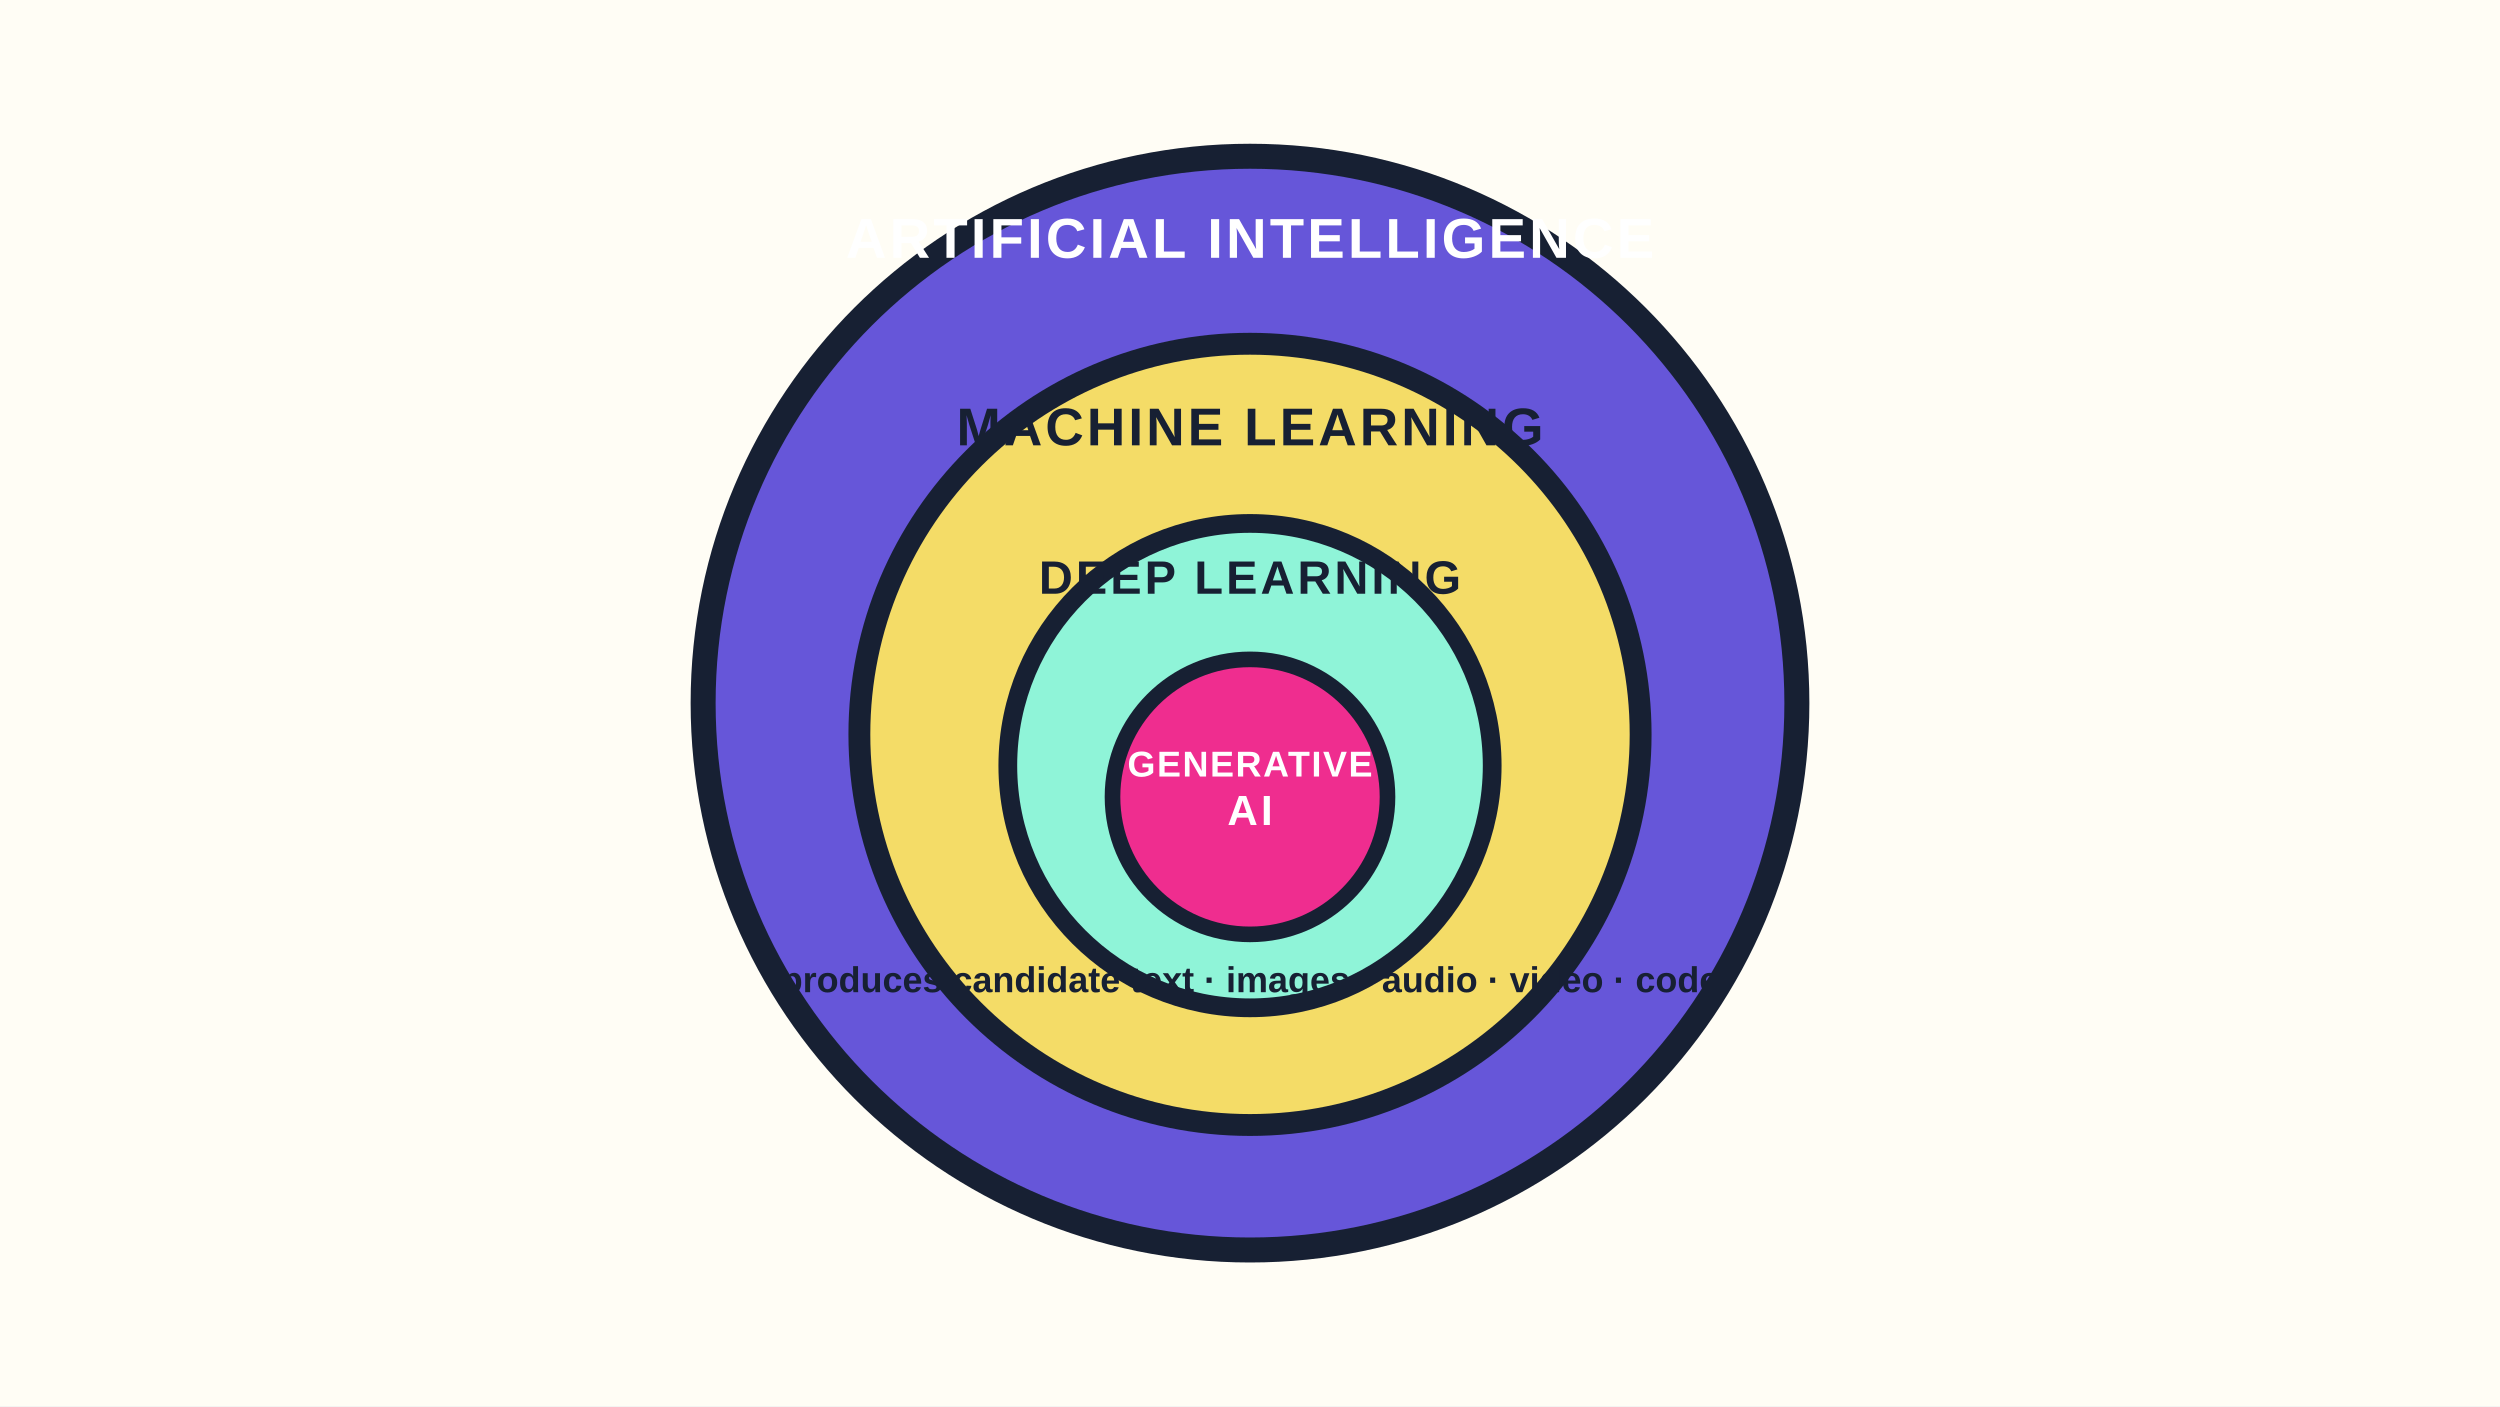
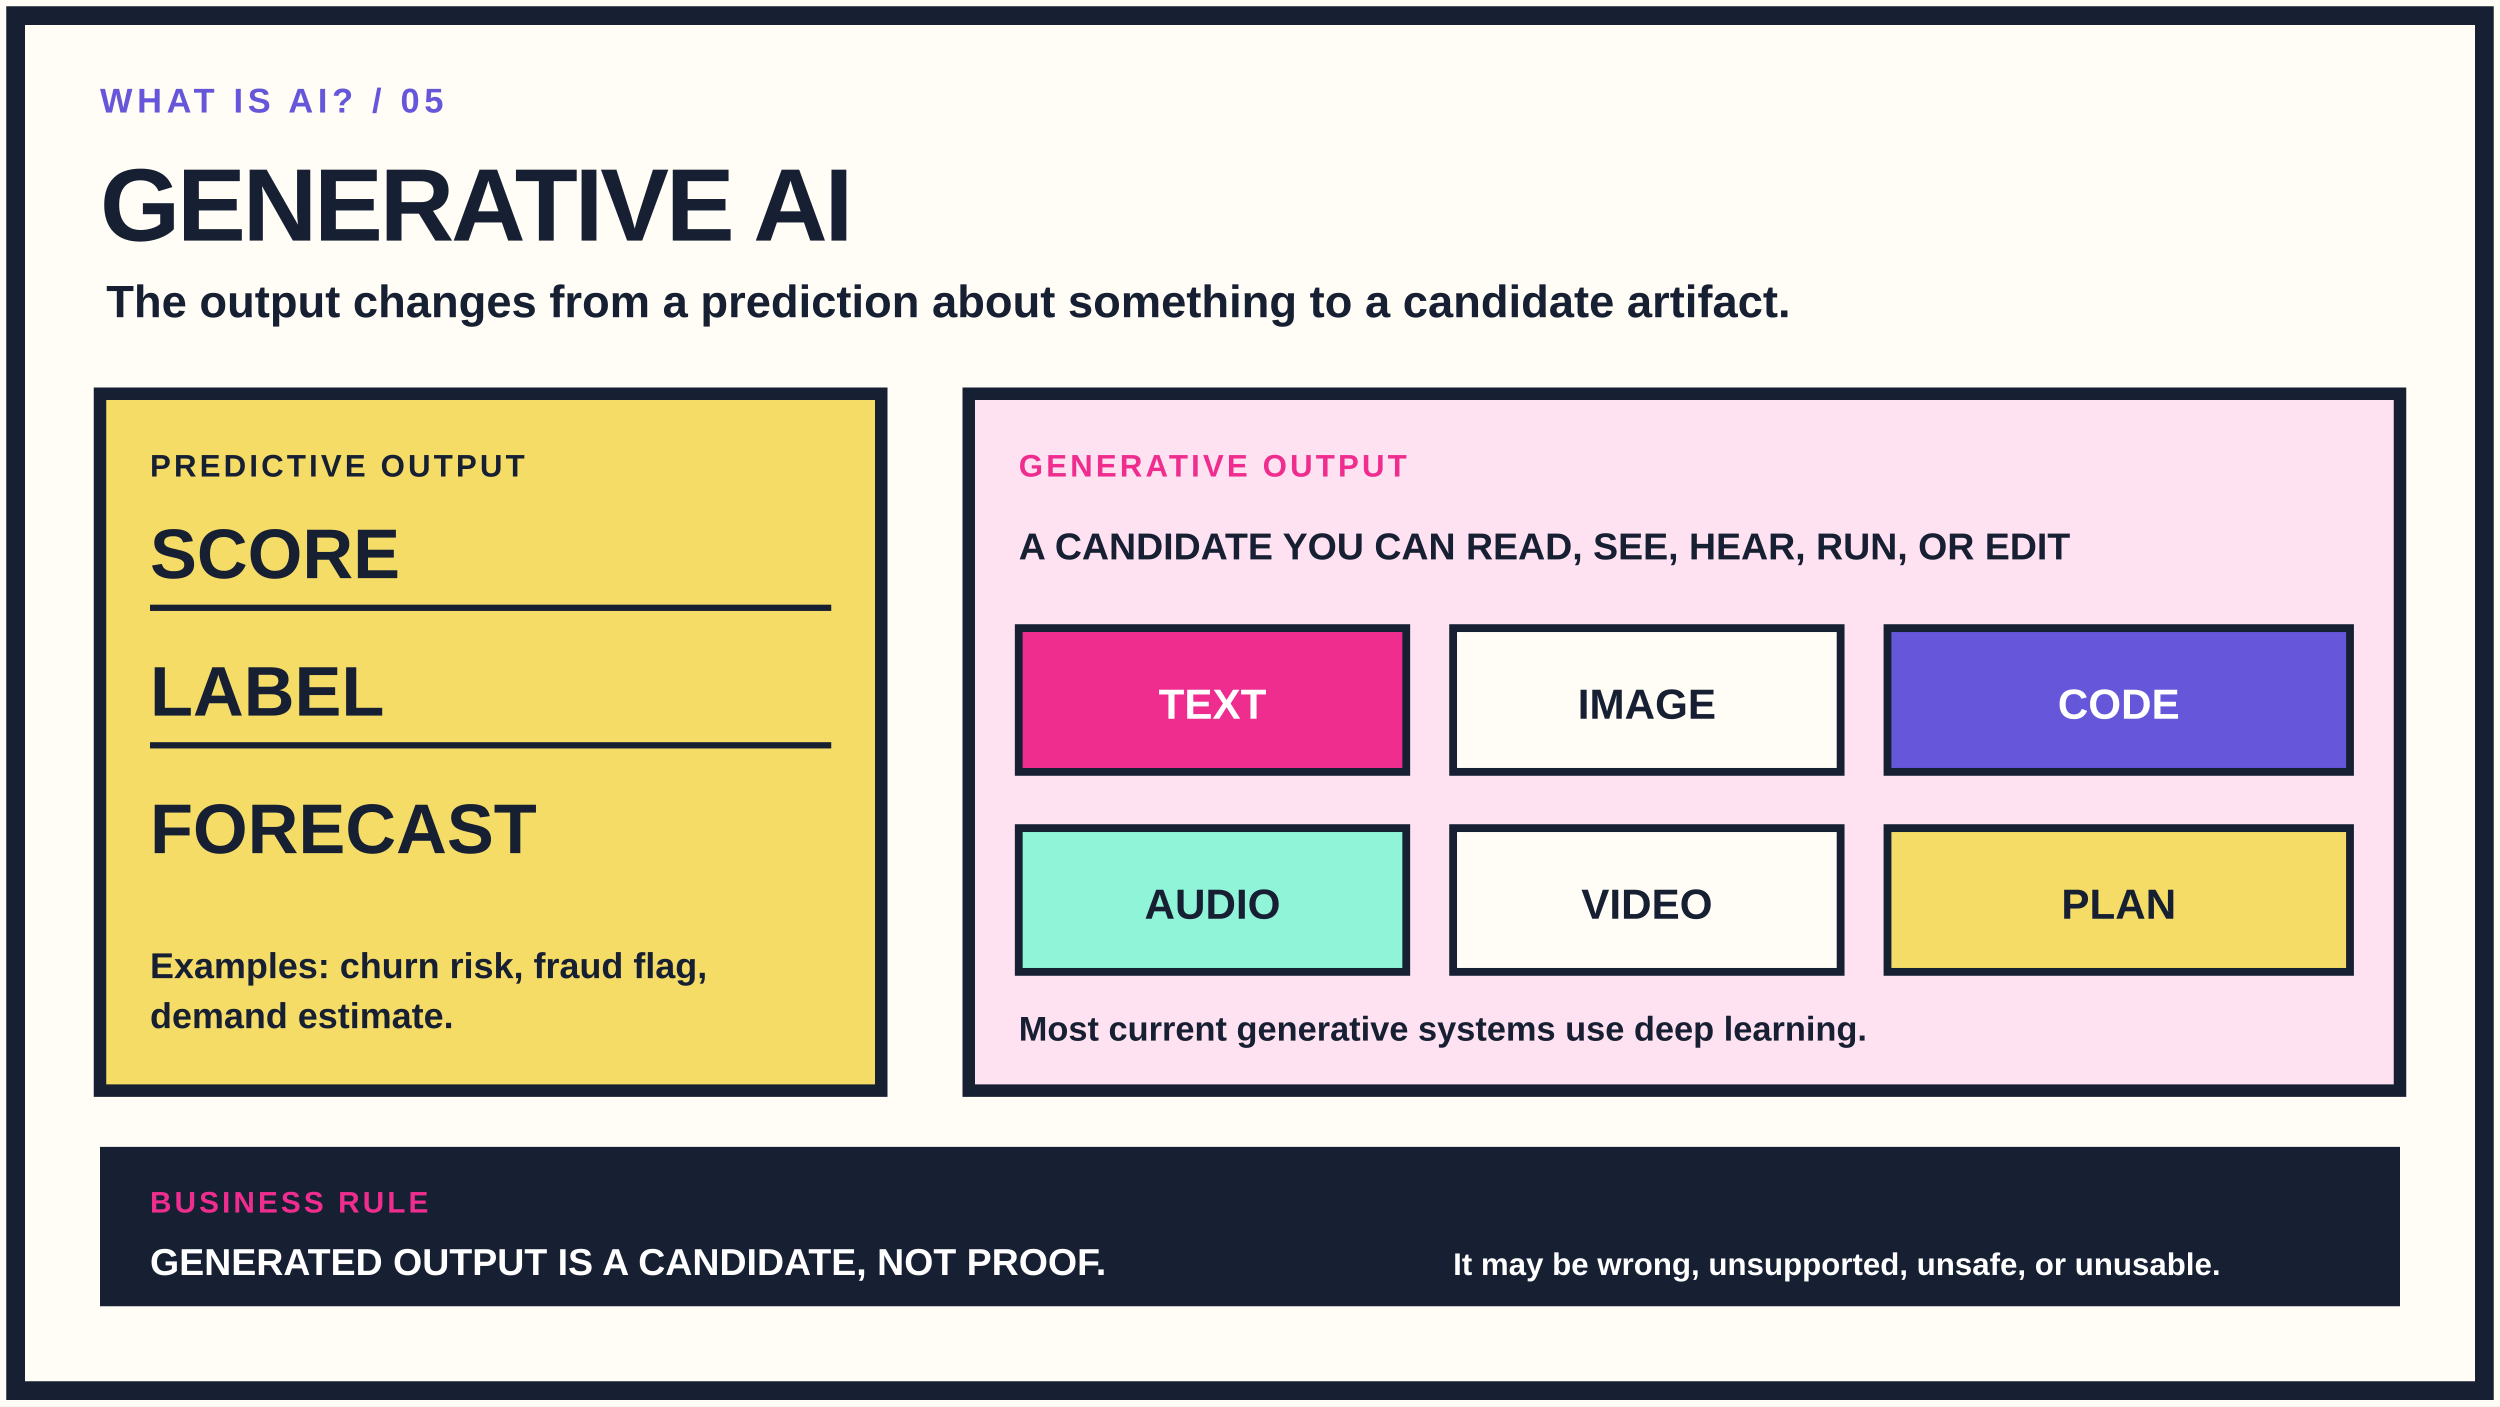
<svg xmlns="http://www.w3.org/2000/svg" viewBox="0 0 1600 900" role="img" aria-labelledby="title desc">
  <rect width="1600" height="900" fill="#fffdf5" />
-   <circle cx="800" cy="450" r="350" fill="#6656d9" stroke="#172033" stroke-width="16" />
-   <circle cx="800" cy="470" r="250" fill="#f4dc67" stroke="#172033" stroke-width="14" />
-   <circle cx="800" cy="490" r="155" fill="#8ff4d8" stroke="#172033" stroke-width="12" />
-   <circle cx="800" cy="510" r="88" fill="#ef2d8f" stroke="#172033" stroke-width="10" />
-   <text x="800" y="165" text-anchor="middle" fill="#ffffff" font-family="Arial, Helvetica, sans-serif" font-size="36" font-weight="900" letter-spacing="2">ARTIFICIAL INTELLIGENCE</text>
-   <text x="800" y="285" text-anchor="middle" fill="#172033" font-family="Arial, Helvetica, sans-serif" font-size="34" font-weight="900" letter-spacing="2">MACHINE LEARNING</text>
-   <text x="800" y="380" text-anchor="middle" fill="#172033" font-family="Arial, Helvetica, sans-serif" font-size="30" font-weight="900" letter-spacing="2">DEEP LEARNING</text>
-   <text x="800" y="497" text-anchor="middle" fill="#ffffff" font-family="Arial, Helvetica, sans-serif" font-size="23" font-weight="900" letter-spacing="1">GENERATIVE</text>
-   <text x="800" y="528" text-anchor="middle" fill="#ffffff" font-family="Arial, Helvetica, sans-serif" font-size="27" font-weight="900" letter-spacing="2">AI</text>
-   <text x="800" y="635" text-anchor="middle" fill="#172033" font-family="Arial, Helvetica, sans-serif" font-size="23" font-weight="800">produces candidate text · images · audio · video · code</text>
+   <rect x="10" y="10" width="1580" height="880" fill="none" stroke="#172033" stroke-width="12" />
+   <g font-family="Arial, Helvetica, sans-serif" fill="#172033">
+     <text x="64" y="72" fill="#6656d9" font-size="22" font-weight="900" letter-spacing="3">WHAT IS AI? / 05</text>
+     <text x="64" y="154" font-size="66" font-weight="900" letter-spacing="-2">GENERATIVE AI</text>
+     <text x="68" y="203" font-size="29" font-weight="700">The output changes from a prediction about something to a candidate artifact.</text>
+     <rect x="64" y="252" width="500" height="446" fill="#f4dc67" stroke="#172033" stroke-width="8" />
+     <text x="96" y="305" font-size="20" font-weight="900" letter-spacing="2">PREDICTIVE OUTPUT</text>
+     <text x="96" y="370" font-size="45" font-weight="900">SCORE</text>
+     <line x1="96" y1="389" x2="532" y2="389" stroke="#172033" stroke-width="4" />
+     <text x="96" y="458" font-size="45" font-weight="900">LABEL</text>
+     <line x1="96" y1="477" x2="532" y2="477" stroke="#172033" stroke-width="4" />
+     <text x="96" y="546" font-size="45" font-weight="900">FORECAST</text>
+     <text x="96" y="626" font-size="23" font-weight="750">Examples: churn risk, fraud flag,</text>
+     <text x="96" y="658" font-size="23" font-weight="750">demand estimate.</text>
+     <rect x="620" y="252" width="916" height="446" fill="#ffe2f1" stroke="#172033" stroke-width="8" />
+     <text x="652" y="305" fill="#ef2d8f" font-size="20" font-weight="900" letter-spacing="2">GENERATIVE OUTPUT</text>
+     <text x="652" y="358" font-size="24" font-weight="900">A CANDIDATE YOU CAN READ, SEE, HEAR, RUN, OR EDIT</text>
+     <rect x="652" y="402" width="248" height="92" fill="#ef2d8f" stroke="#172033" stroke-width="5" />
+     <rect x="930" y="402" width="248" height="92" fill="#fffdf5" stroke="#172033" stroke-width="5" />
+     <rect x="1208" y="402" width="296" height="92" fill="#6656d9" stroke="#172033" stroke-width="5" />
+     <rect x="652" y="530" width="248" height="92" fill="#8ff4d8" stroke="#172033" stroke-width="5" />
+     <rect x="930" y="530" width="248" height="92" fill="#fffdf5" stroke="#172033" stroke-width="5" />
+     <rect x="1208" y="530" width="296" height="92" fill="#f4dc67" stroke="#172033" stroke-width="5" />
+     <text x="776" y="460" text-anchor="middle" fill="#ffffff" font-size="27" font-weight="900">TEXT</text>
+     <text x="1054" y="460" text-anchor="middle" font-size="27" font-weight="900">IMAGE</text>
+     <text x="1356" y="460" text-anchor="middle" fill="#ffffff" font-size="27" font-weight="900">CODE</text>
+     <text x="776" y="588" text-anchor="middle" font-size="27" font-weight="900">AUDIO</text>
+     <text x="1054" y="588" text-anchor="middle" font-size="27" font-weight="900">VIDEO</text>
+     <text x="1356" y="588" text-anchor="middle" font-size="27" font-weight="900">PLAN</text>
+     <text x="652" y="666" font-size="22" font-weight="750">Most current generative systems use deep learning.</text>
+     <rect x="64" y="734" width="1472" height="102" fill="#172033" />
+     <text x="96" y="776" fill="#ef2d8f" font-size="19" font-weight="900" letter-spacing="2">BUSINESS RULE</text>
+     <text x="96" y="816" fill="#ffffff" font-size="24" font-weight="900">GENERATED OUTPUT IS A CANDIDATE, NOT PROOF.</text>
+     <text x="930" y="816" fill="#ffffff" font-size="20" font-weight="750">It may be wrong, unsupported, unsafe, or unusable.</text>
+   </g>
</svg>
